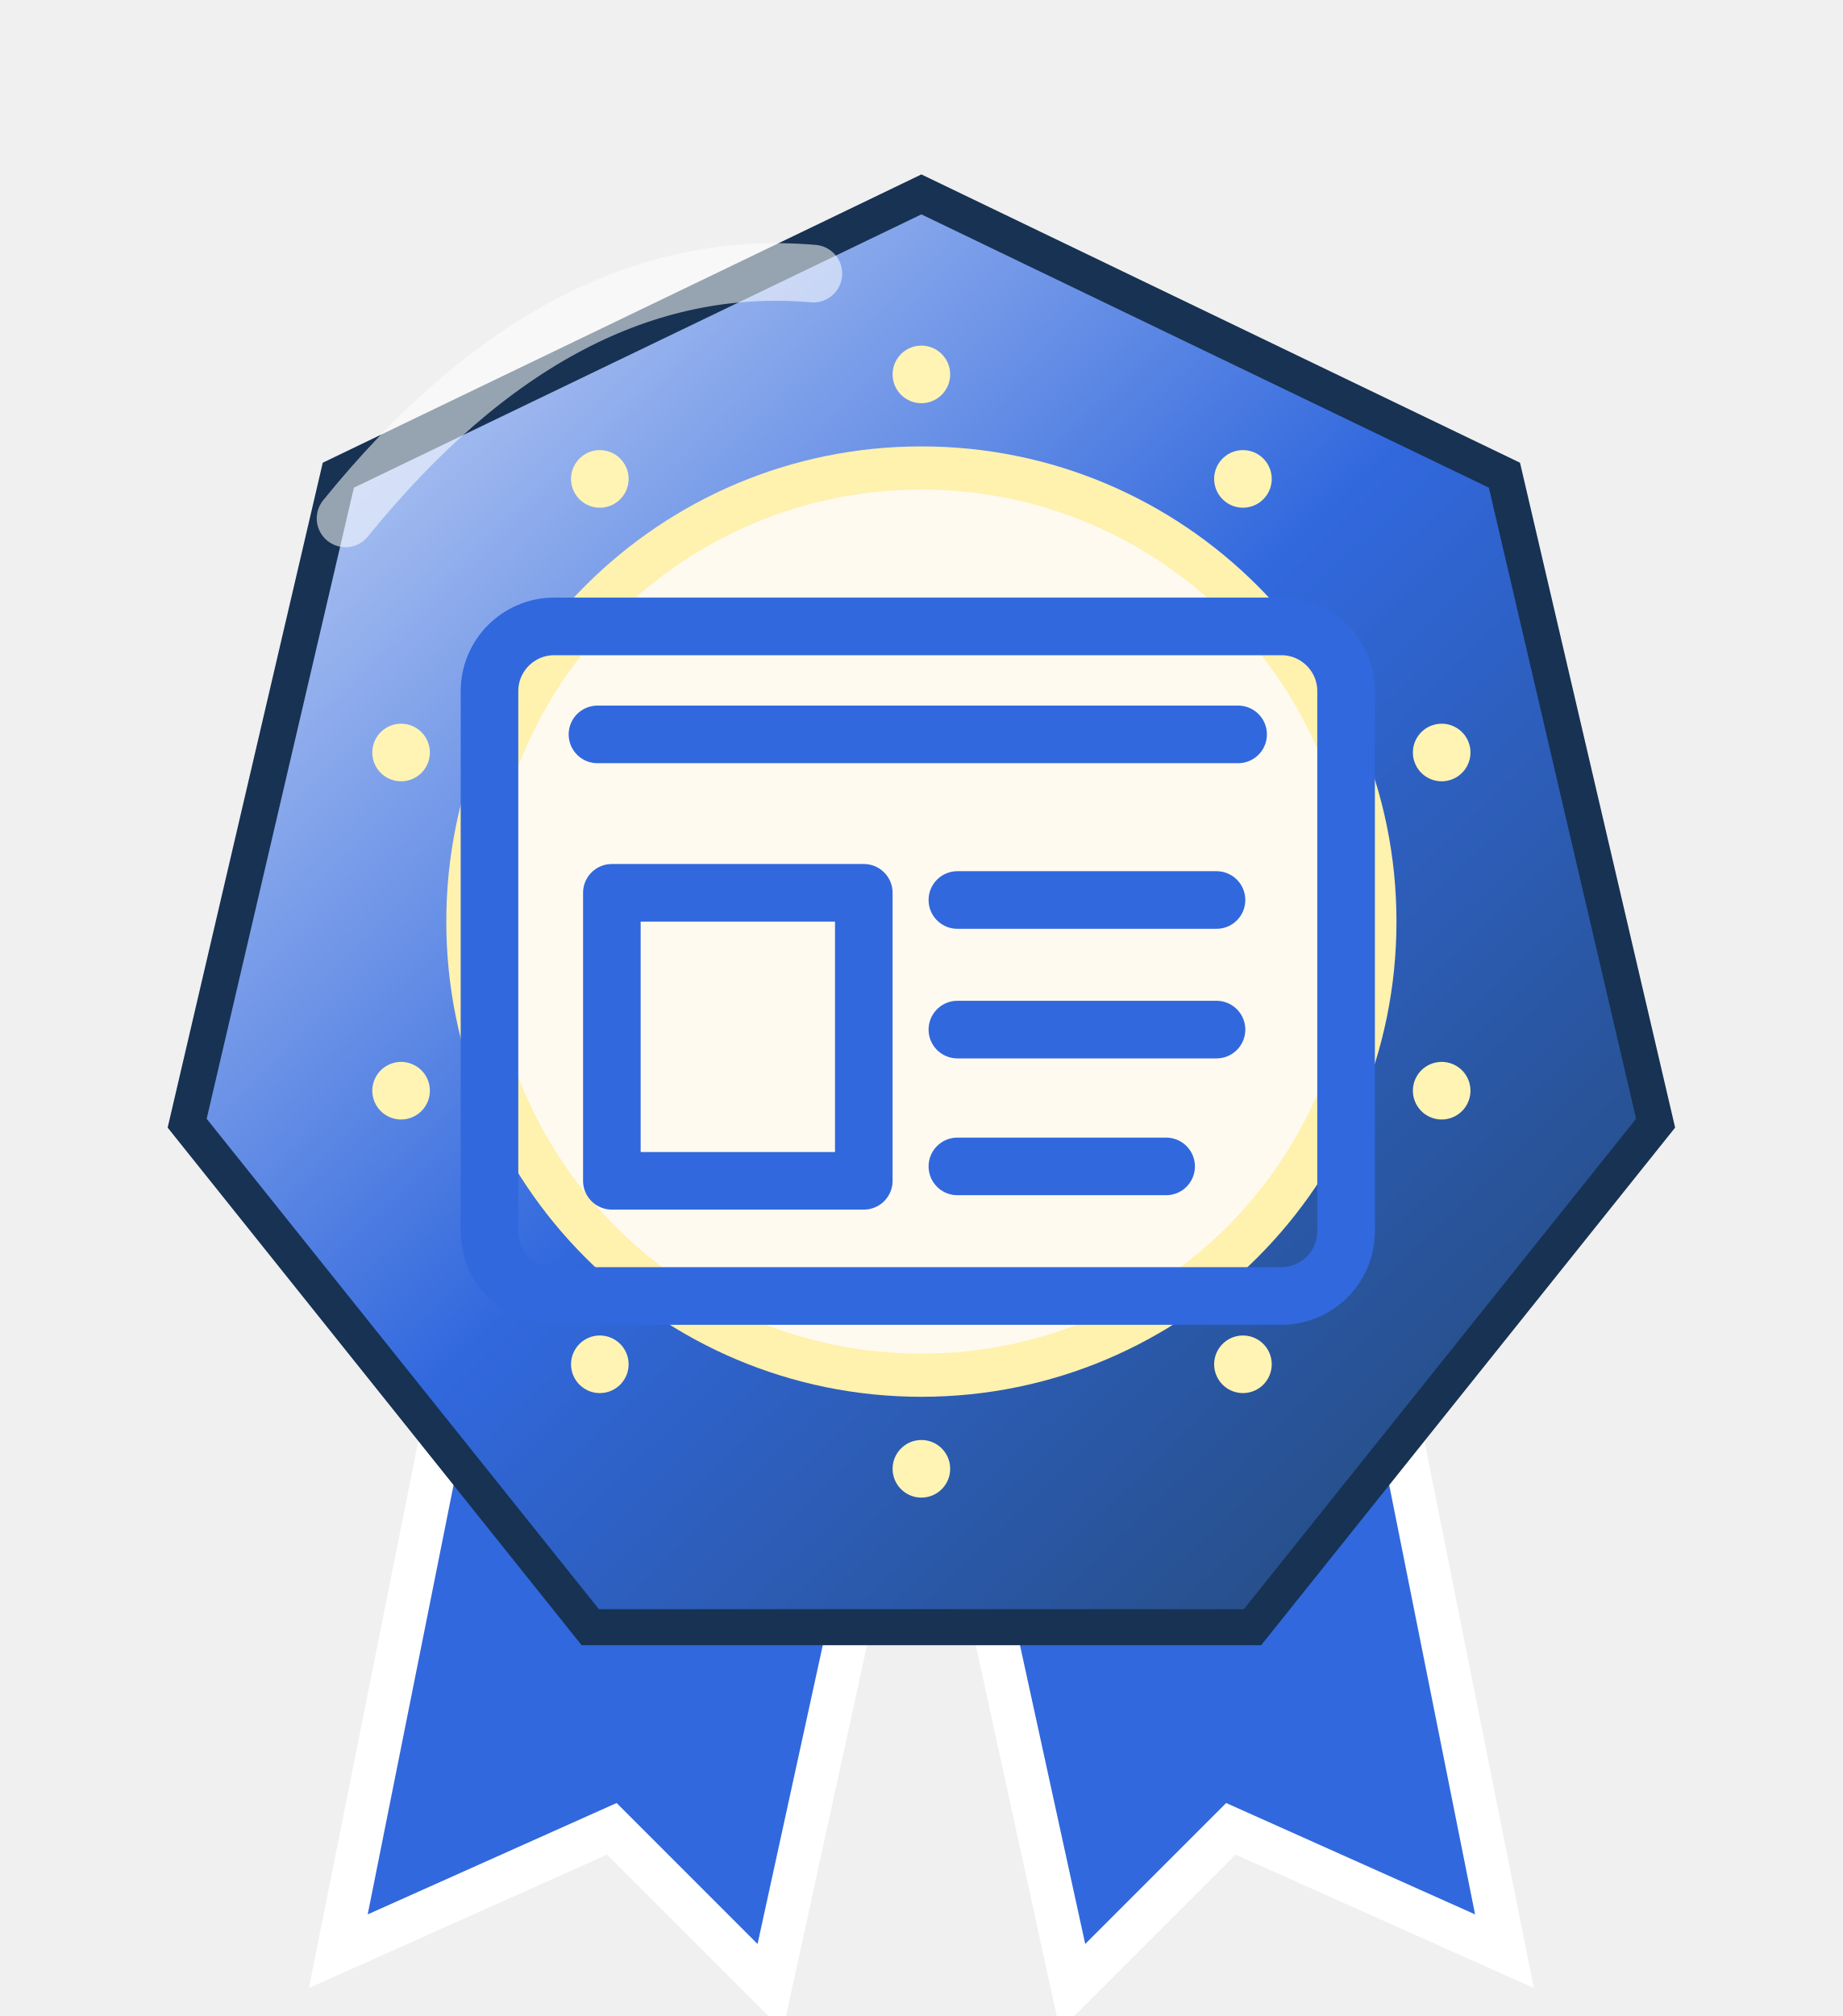
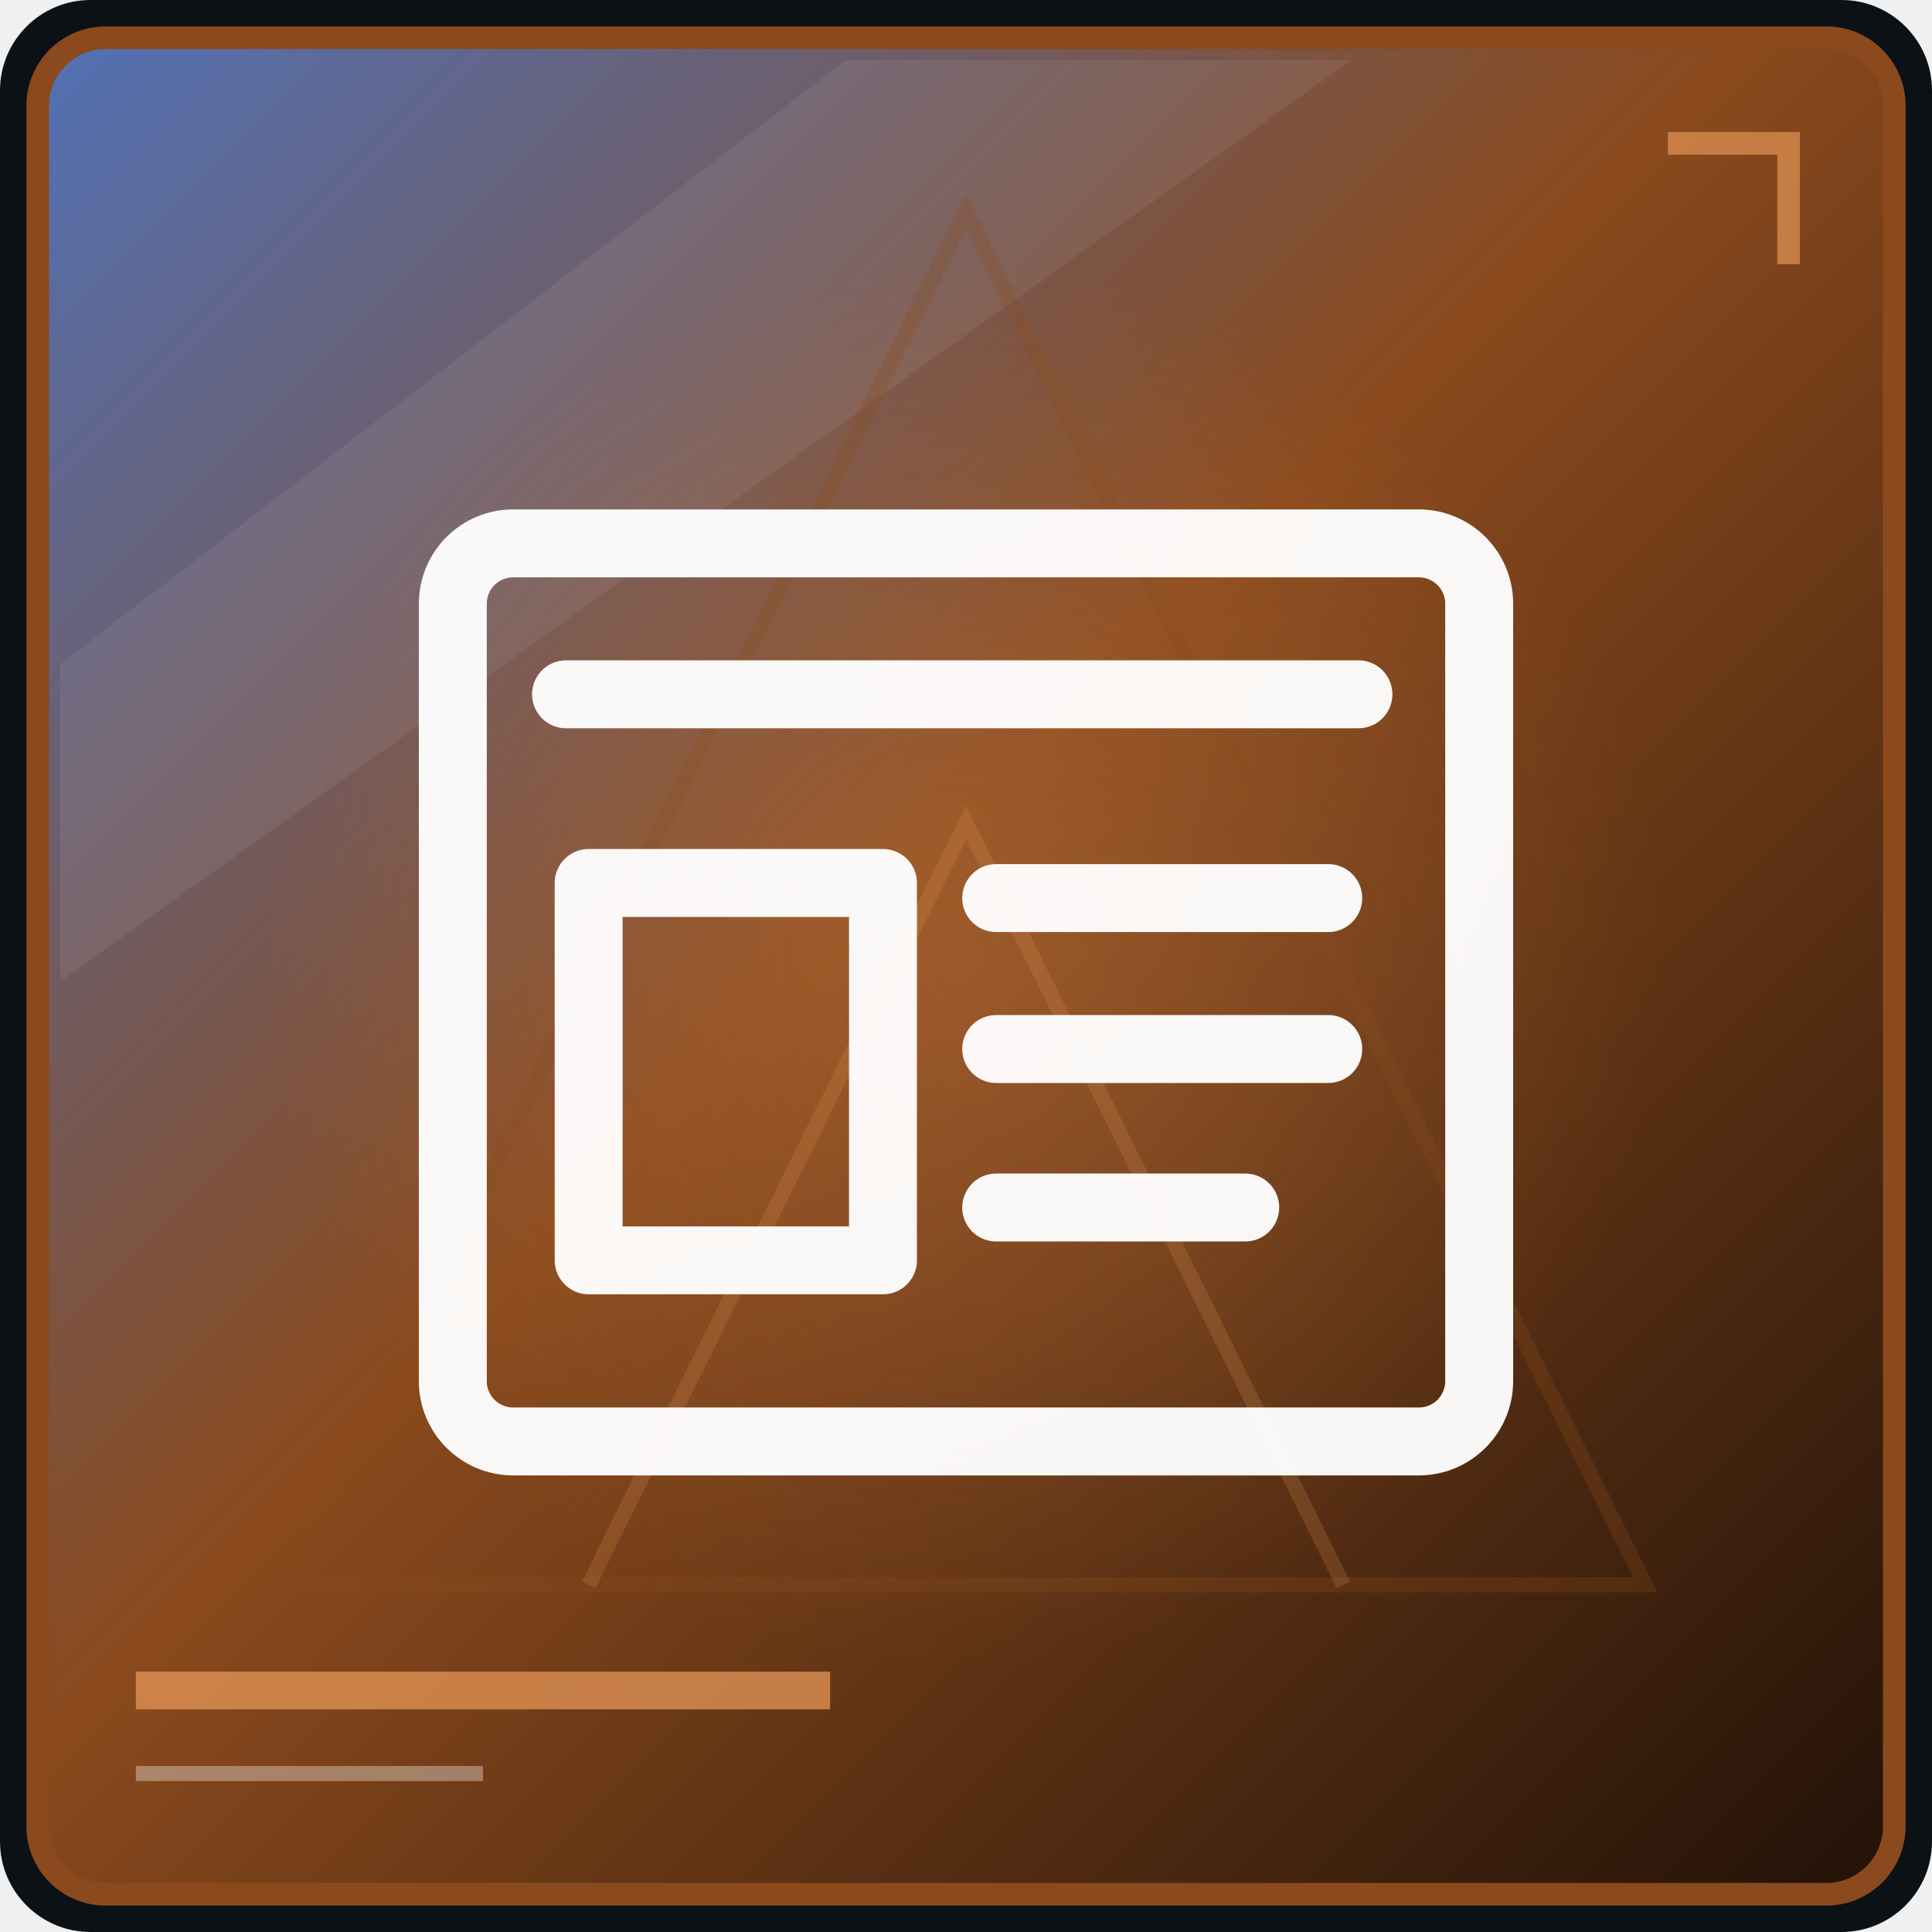
- <svg xmlns="http://www.w3.org/2000/svg" width="256" height="280" viewBox="0 0 256 280">
+ <svg xmlns="http://www.w3.org/2000/svg" width="256" height="256" viewBox="0 0 256 256">
  <defs>
-     <linearGradient id="g88" x2="1" y2="1">
-       <stop stop-color="#dbe4f9" />
-       <stop offset=".5" stop-color="#3168dd" />
-       <stop offset="1" stop-color="#23466b" />
+     <linearGradient id="bg88" x1="0" y1="0" x2="1" y2="1">
+       <stop stop-color="#5172b8" />
+       <stop offset=".46" stop-color="#8a4a1d" />
+       <stop offset="1" stop-color="#211108" />
    </linearGradient>
+     <radialGradient id="glow88">
+       <stop stop-color="#e29455" stop-opacity=".55" />
+       <stop offset="1" stop-color="#e29455" stop-opacity="0" />
+     </radialGradient>
  </defs>
-   <path d="m65 181-18 90 38-17 22 22 19-87m65-8 18 90-38-17-22 22-19-87" fill="#3168dd" stroke="#fff" stroke-width="6" />
-   <g fill="url(#g88)" stroke="#173253" stroke-width="5">
-     <path d="m128 27 81 39 21 90-56 70H82L26 156l21-90Z" />
+   <rect width="256" height="256" rx="12" fill="#0c1116" />
+   <rect x="5" y="5" width="246" height="246" rx="9" fill="url(#bg88)" stroke="#8a4a1d" stroke-width="3" />
+   <path d="M8 88 112 8h67L8 130Z" fill="#ffffff" opacity=".07" />
+   <circle cx="128" cy="128" r="92" fill="url(#glow88)" opacity=".48" />
+   <path d="M38 210 128 28l90 182Z" fill="none" stroke="#8a4a1d" stroke-width="2" opacity=".28" />
+   <path d="m78 210 50-101 50 101" fill="none" stroke="#e29455" stroke-width="2" opacity=".2" />
+   <g fill="none" stroke="#ffffff" stroke-width="9" stroke-linecap="round" stroke-linejoin="round" opacity=".96">
+     <rect x="60" y="72" width="136" height="119" rx="8" />
+     <path d="M75 92h105M78 117h39v50H78ZM132 119h44M132 139h44M132 160h33" />
  </g>
-   <circle cx="128" cy="128" r="63" fill="#fffaf0" stroke="#fff1ae" stroke-width="6" />
-   <circle cx="128" cy="52" r="4" transform="rotate(0.0 128 128)" fill="#fff4b4" />
-   <circle cx="128" cy="52" r="4" transform="rotate(36.0 128 128)" fill="#fff4b4" />
-   <circle cx="128" cy="52" r="4" transform="rotate(72.0 128 128)" fill="#fff4b4" />
-   <circle cx="128" cy="52" r="4" transform="rotate(108.0 128 128)" fill="#fff4b4" />
-   <circle cx="128" cy="52" r="4" transform="rotate(144.0 128 128)" fill="#fff4b4" />
-   <circle cx="128" cy="52" r="4" transform="rotate(180.0 128 128)" fill="#fff4b4" />
-   <circle cx="128" cy="52" r="4" transform="rotate(216.0 128 128)" fill="#fff4b4" />
-   <circle cx="128" cy="52" r="4" transform="rotate(252.0 128 128)" fill="#fff4b4" />
-   <circle cx="128" cy="52" r="4" transform="rotate(288.0 128 128)" fill="#fff4b4" />
-   <circle cx="128" cy="52" r="4" transform="rotate(324.0 128 128)" fill="#fff4b4" />
-   <g fill="none" stroke="#3168dd" stroke-width="8" stroke-linecap="round" stroke-linejoin="round">
-     <rect x="68" y="87" width="119" height="93" rx="9" />
-     <path d="M83 102h89M85 124h35v40H85ZM133 125h36M133 143h36M133 162h29" />
-   </g>
-   <path d="M48 72q30-37 65-34" fill="none" stroke="#fff" stroke-width="8" opacity=".55" stroke-linecap="round" />
+   <path d="M18 224h92" stroke="#e29455" stroke-width="5" opacity=".76" />
+   <path d="M18 235h46" stroke="#ffffff" stroke-width="2" opacity=".34" />
+   <path d="M221 19h16v16" fill="none" stroke="#e29455" stroke-width="3" opacity=".7" />
</svg>
